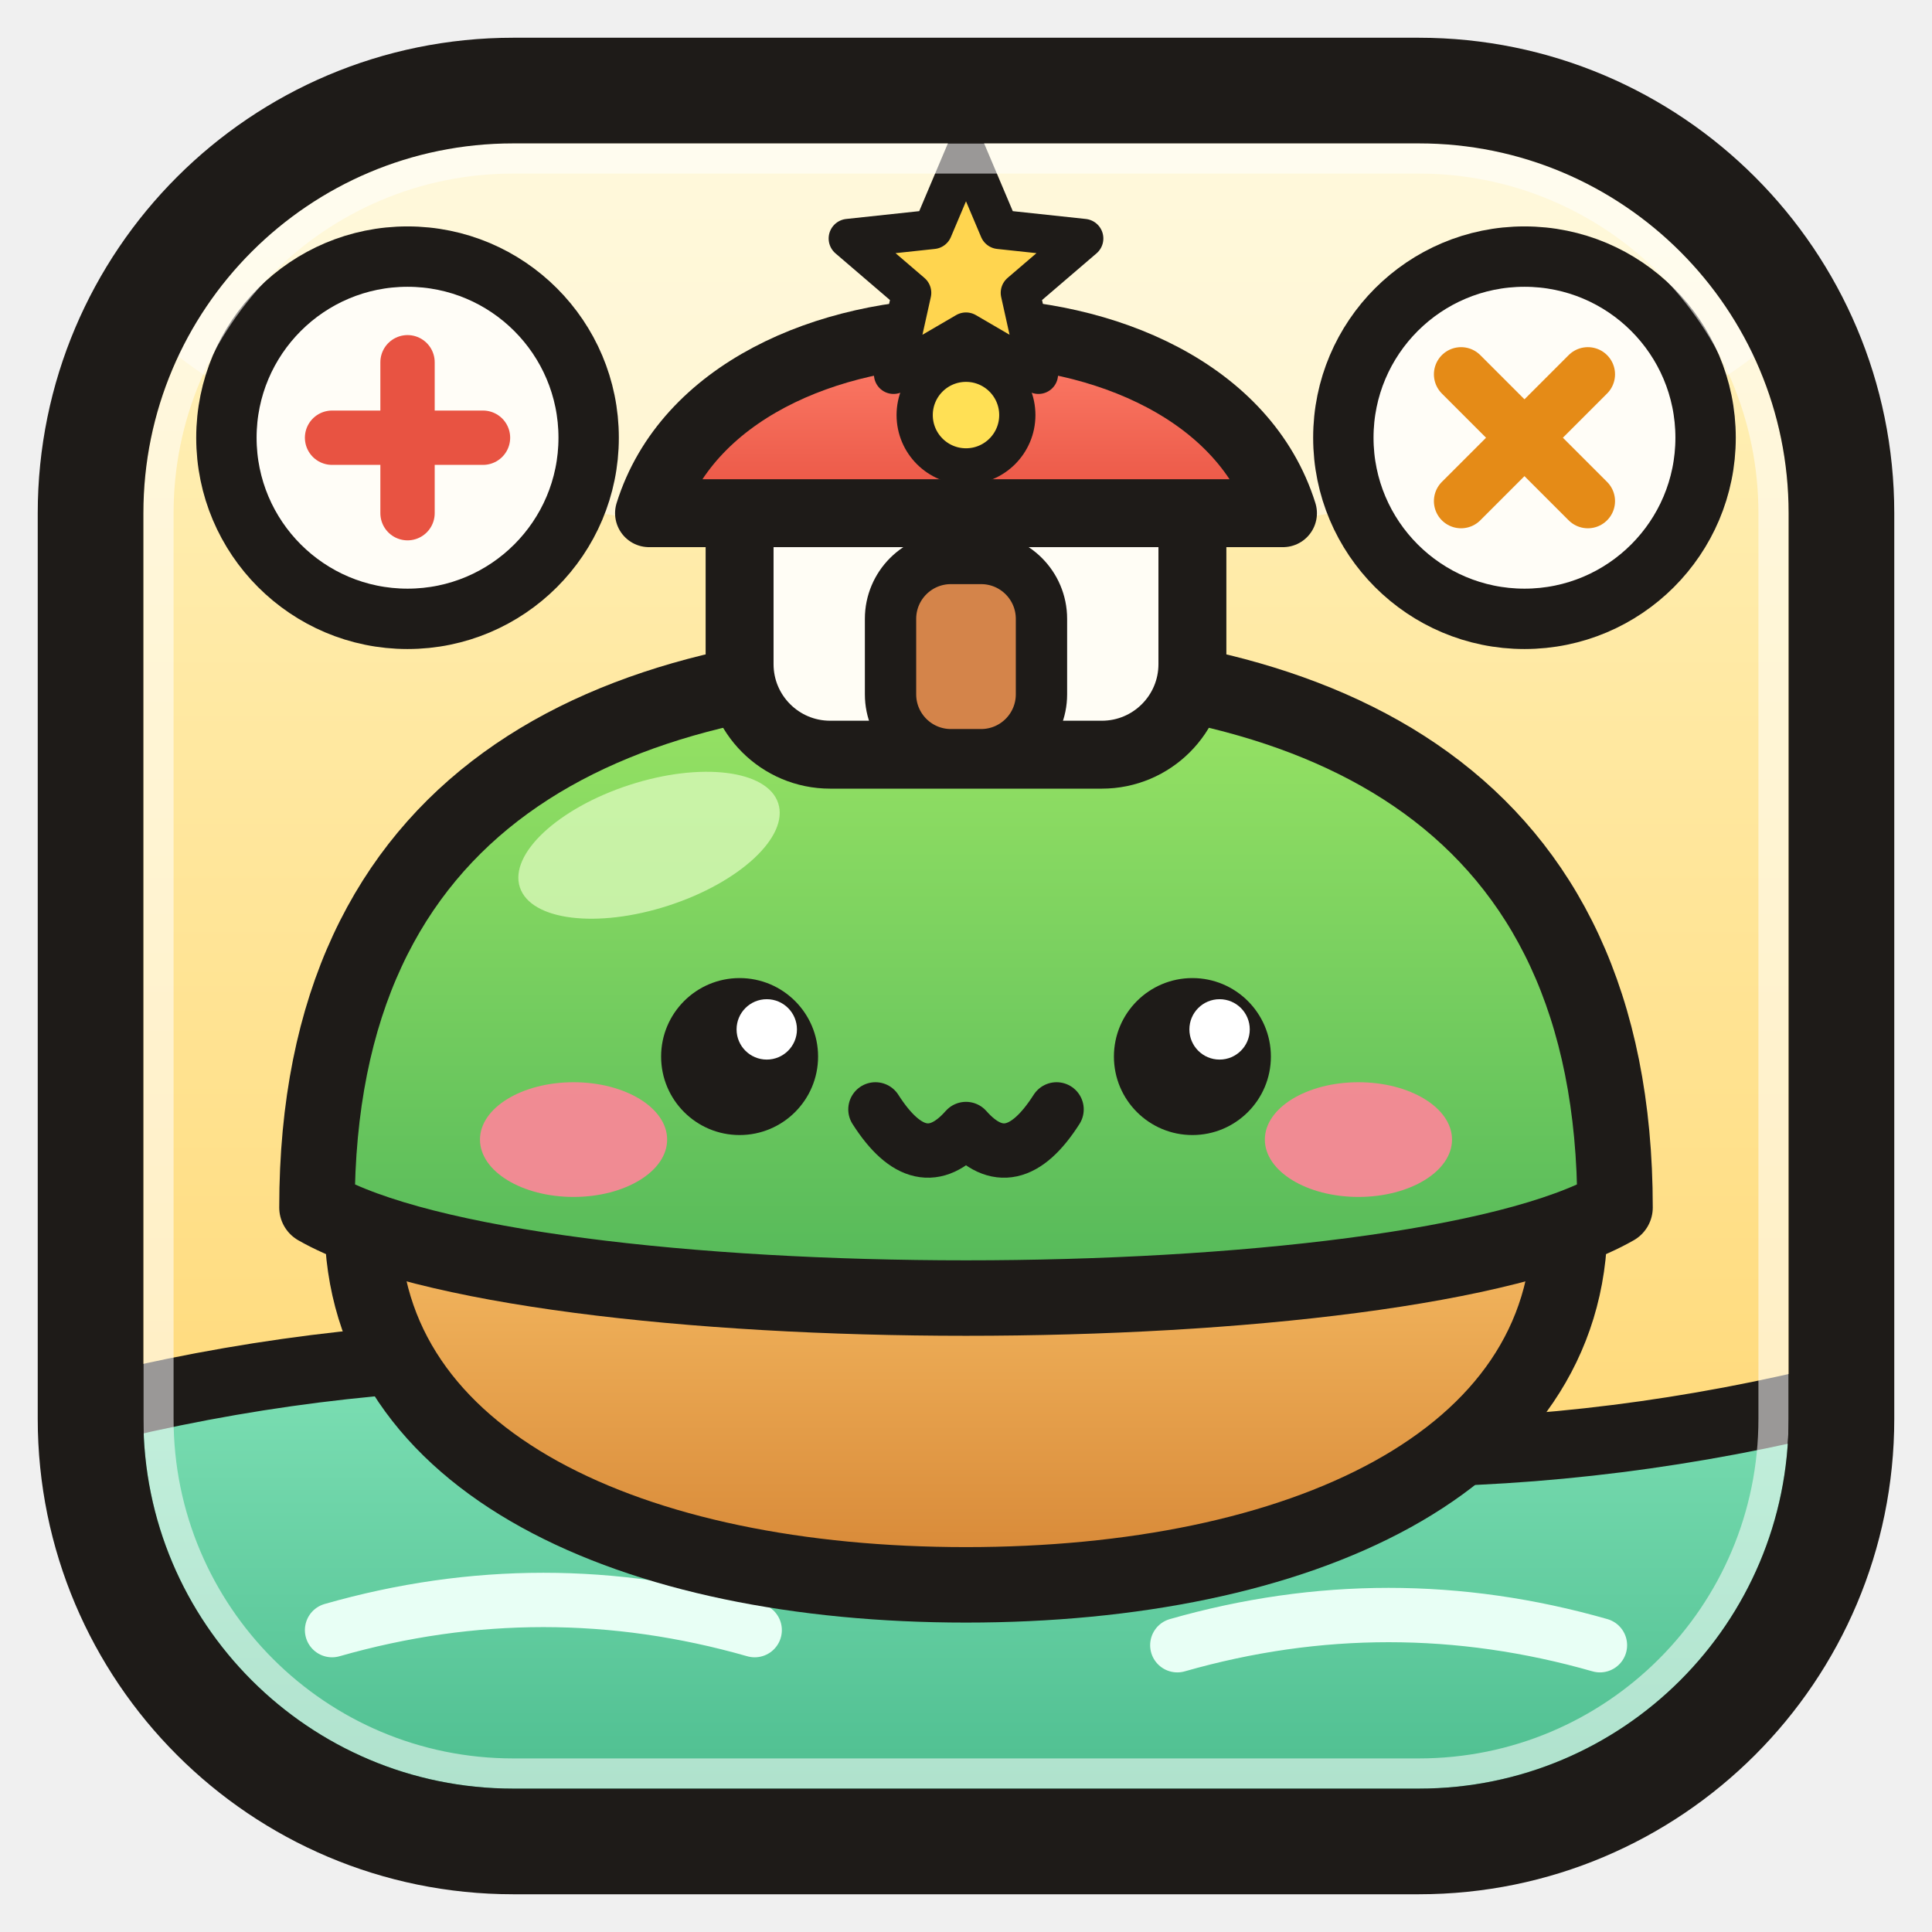
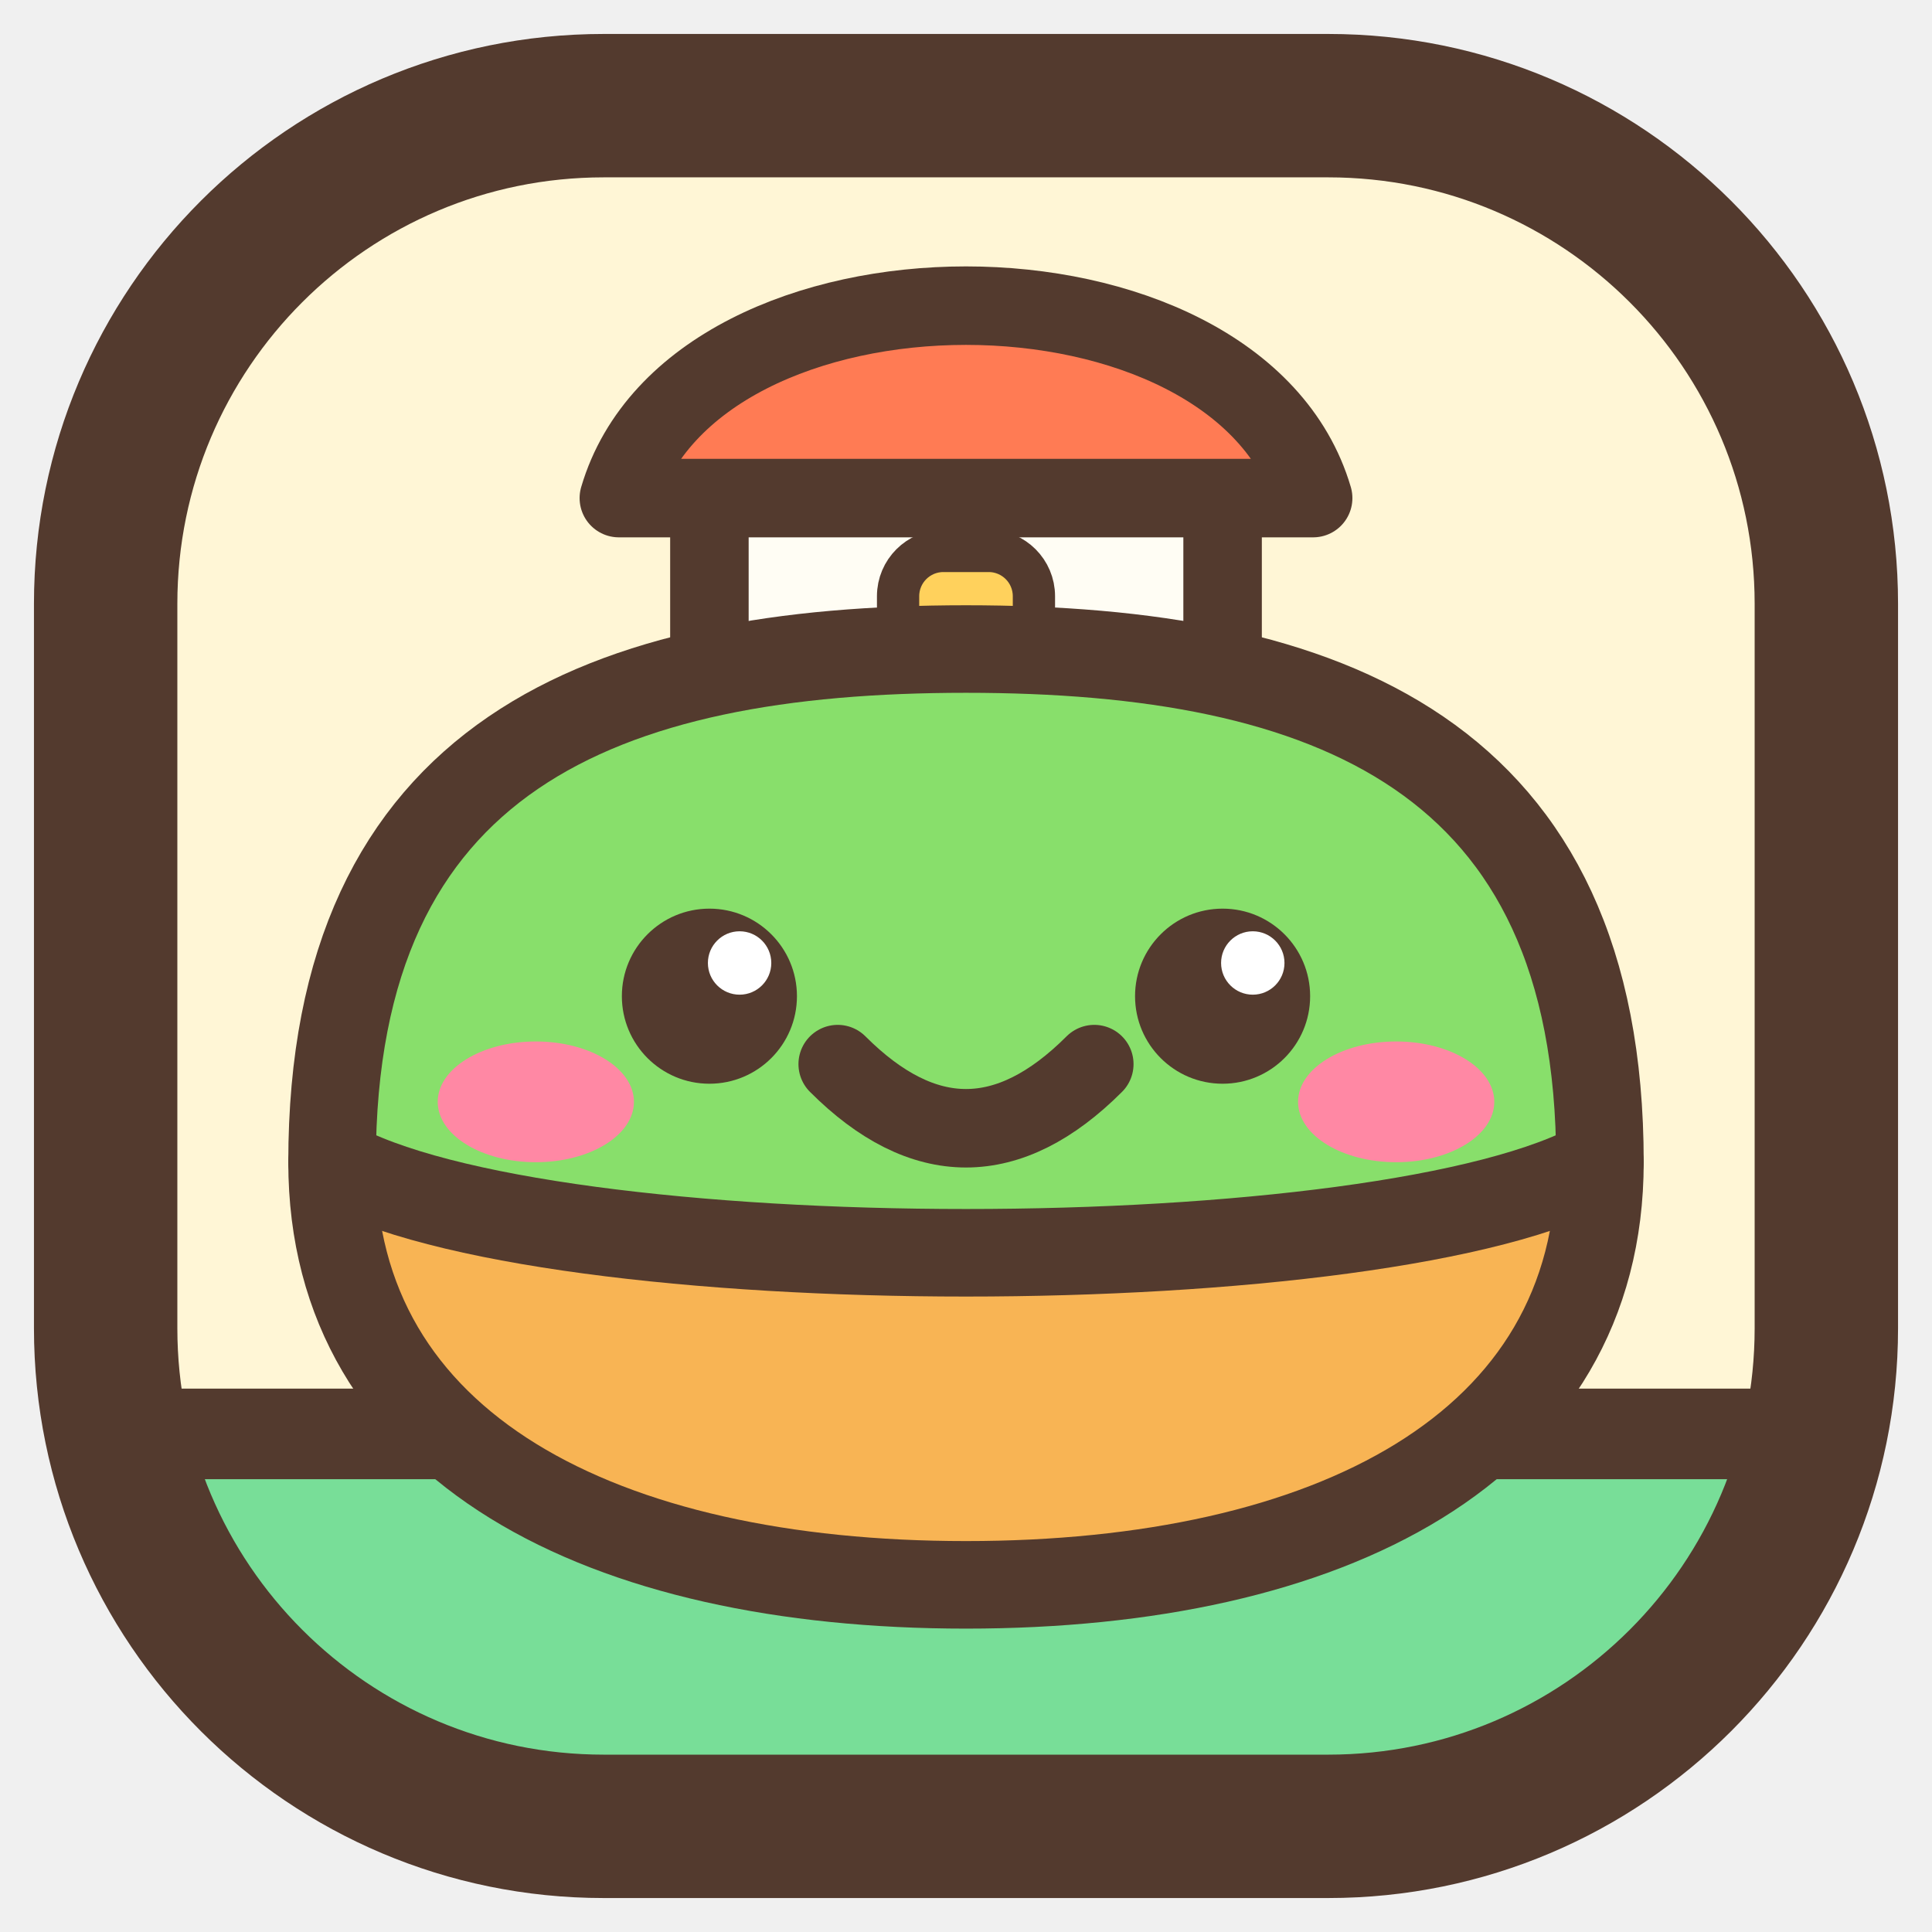
<svg xmlns="http://www.w3.org/2000/svg" viewBox="0 0 128 128" role="img" aria-label="數學遊戲冒險島 App Logo">
  <defs>
-     <clipPath id="appCardClip">
-       <rect x="6" y="6" width="116" height="116" rx="28" ry="28" />
+     <clipPath id="kawaiiFrameClip">
+       <rect x="7" y="7" width="114" height="114" rx="33" ry="33" />
    </clipPath>
-     <linearGradient id="bgWarm" x1="0" y1="0" x2="0" y2="1">
-       <stop offset="0%" stop-color="#FFF4C2" />
-       <stop offset="62%" stop-color="#FFE08A" />
-       <stop offset="100%" stop-color="#FFD066" />
-     </linearGradient>
-     <linearGradient id="seaMint" x1="0" y1="0" x2="0" y2="1">
-       <stop offset="0%" stop-color="#7EE0B5" />
-       <stop offset="100%" stop-color="#45B889" />
-     </linearGradient>
-     <linearGradient id="islandGrass" x1="0" y1="0" x2="0" y2="1">
-       <stop offset="0%" stop-color="#9BE564" />
-       <stop offset="100%" stop-color="#53B85A" />
-     </linearGradient>
-     <linearGradient id="islandRock" x1="0" y1="0" x2="0" y2="1">
-       <stop offset="0%" stop-color="#F5BA62" />
-       <stop offset="100%" stop-color="#D68635" />
-     </linearGradient>
-     <linearGradient id="roofCoral" x1="0" y1="0" x2="0" y2="1">
-       <stop offset="0%" stop-color="#FF7F6B" />
-       <stop offset="100%" stop-color="#E85342" />
-     </linearGradient>
  </defs>
-   <g clip-path="url(#appCardClip)">
-     <rect x="6" y="6" width="116" height="116" fill="url(#bgWarm)" />
-     <ellipse cx="64" cy="14" rx="58" ry="22" fill="#FFFDF2" opacity="0.55" />
-     <path d="M 4 94 Q 34 86 64 93 T 124 92 L 124 124 L 4 124 Z" fill="url(#seaMint)" stroke="#1E1B18" stroke-width="4.5" stroke-linejoin="round" />
-     <path d="M 22 108 Q 36 104 50 108 M 78 109 Q 92 105 106 109" fill="none" stroke="#E8FFF5" stroke-width="3.6" stroke-linecap="round" />
-     <g transform="translate(27, 29)">
-       <circle cx="0" cy="0" r="12" fill="#FFFDF7" stroke="#1E1B18" stroke-width="4" />
-       <path d="M -5 0 H 5 M 0 -5 V 5" stroke="#E85342" stroke-width="3.6" stroke-linecap="round" />
-     </g>
-     <g transform="translate(101, 29)">
-       <circle cx="0" cy="0" r="12" fill="#FFFDF7" stroke="#1E1B18" stroke-width="4" />
-       <path d="M -4.2 -4.2 L 4.2 4.2 M 4.2 -4.2 L -4.2 4.2" stroke="#E58B17" stroke-width="3.6" stroke-linecap="round" />
-     </g>
-     <path d="M 24 81 C 24 97 42 105 64 105 C 86 105 104 97 104 81 C 92 87 36 87 24 81 Z" fill="url(#islandRock)" stroke="#1E1B18" stroke-width="5" stroke-linejoin="round" />
-     <path d="M 21 80 C 21 53 40 44 64 44 C 88 44 107 53 107 80 C 93 88 35 88 21 80 Z" fill="url(#islandGrass)" stroke="#1E1B18" stroke-width="5" stroke-linejoin="round" />
-     <ellipse cx="43" cy="56" rx="9" ry="4.2" transform="rotate(-18 43 56)" fill="#D8F9B8" opacity="0.8" />
-     <circle cx="49" cy="70" r="5.2" fill="#1E1B18" />
-     <circle cx="50.8" cy="68.2" r="2" fill="#FFFFFF" />
-     <circle cx="79" cy="70" r="5.2" fill="#1E1B18" />
-     <circle cx="80.8" cy="68.2" r="2" fill="#FFFFFF" />
-     <ellipse cx="38" cy="75.5" rx="6.2" ry="3.8" fill="#FF8599" opacity="0.9" />
-     <ellipse cx="90" cy="75.5" rx="6.2" ry="3.8" fill="#FF8599" opacity="0.9" />
-     <path d="M 58 73.5 Q 61 78.2 64 74.8 Q 67 78.2 70 73.5" fill="none" stroke="#1E1B18" stroke-width="3.6" stroke-linecap="round" stroke-linejoin="round" />
-     <rect x="49" y="30" width="30" height="20" rx="6" fill="#FFFDF5" stroke="#1E1B18" stroke-width="4.5" />
-     <path d="M 43 34 C 48 18 80 18 85 34 Z" fill="url(#roofCoral)" stroke="#1E1B18" stroke-width="4.5" stroke-linejoin="round" />
-     <rect x="59" y="37" width="10" height="13" rx="4" fill="#D4844A" stroke="#1E1B18" stroke-width="3.4" />
-     <circle cx="64" cy="27.5" r="3.4" fill="#FFE055" stroke="#1E1B18" stroke-width="2.4" />
-     <path d="M 64 10 L 66.2 15.2 L 71.8 15.8 L 67.6 19.4 L 68.8 24.8 L 64 22 L 59.2 24.8 L 60.4 19.4 L 56.2 15.8 L 61.8 15.2 Z" fill="#FFD54F" stroke="#1E1B18" stroke-width="2.6" stroke-linejoin="round" />
+   <g clip-path="url(#kawaiiFrameClip)">
+     <rect x="7" y="7" width="114" height="114" fill="#FFF6D6" />
+     <rect x="4" y="95" width="120" height="30" fill="#78DE98" />
+     <line x1="4" y1="95" x2="124" y2="95" stroke="#533A2E" stroke-width="6" />
+     <rect x="47" y="29" width="34" height="22" rx="5" fill="#FFFDF4" stroke="#533A2E" stroke-width="5.2" stroke-linejoin="round" />
+     <rect x="59.5" y="36.5" width="9" height="11" rx="3" fill="#FFD15C" stroke="#533A2E" stroke-width="2.8" />
+     <path d="M 41 33 C 46 16 82 16 87 33 Z" fill="#FF7B54" stroke="#533A2E" stroke-width="5.2" stroke-linejoin="round" />
+     <path d="M 22 77 C 22 96 40 105 64 105 C 88 105 106 96 106 77 Z" fill="#F8B454" stroke="#533A2E" stroke-width="5.8" stroke-linejoin="round" />
+     <path d="M 22 77 C 22 50 40 43 64 43 C 88 43 106 50 106 77 C 92 85 36 85 22 77 Z" fill="#88DF6B" stroke="#533A2E" stroke-width="5.8" stroke-linejoin="round" />
+     <circle cx="47" cy="66" r="5.8" fill="#533A2E" />
+     <circle cx="49" cy="63.8" r="2.1" fill="#FFFFFF" />
+     <circle cx="81" cy="66" r="5.8" fill="#533A2E" />
+     <circle cx="83" cy="63.8" r="2.1" fill="#FFFFFF" />
+     <ellipse cx="35.5" cy="73" rx="6.5" ry="4" fill="#FF88A4" />
+     <ellipse cx="92.5" cy="73" rx="6.5" ry="4" fill="#FF88A4" />
+     <path d="M 55.5 70.5 Q 64 79 72.5 70.5" fill="none" stroke="#533A2E" stroke-width="5.2" stroke-linecap="round" />
  </g>
-   <rect x="10.5" y="10.5" width="107" height="107" rx="23.5" ry="23.5" fill="none" stroke="#FFFFFF" stroke-width="2" opacity="0.55" />
-   <rect x="6" y="6" width="116" height="116" rx="28" ry="28" fill="none" stroke="#1E1B18" stroke-width="7" />
+   <rect x="7" y="7" width="114" height="114" rx="33" ry="33" fill="none" stroke="#533A2E" stroke-width="9.5" />
</svg>
